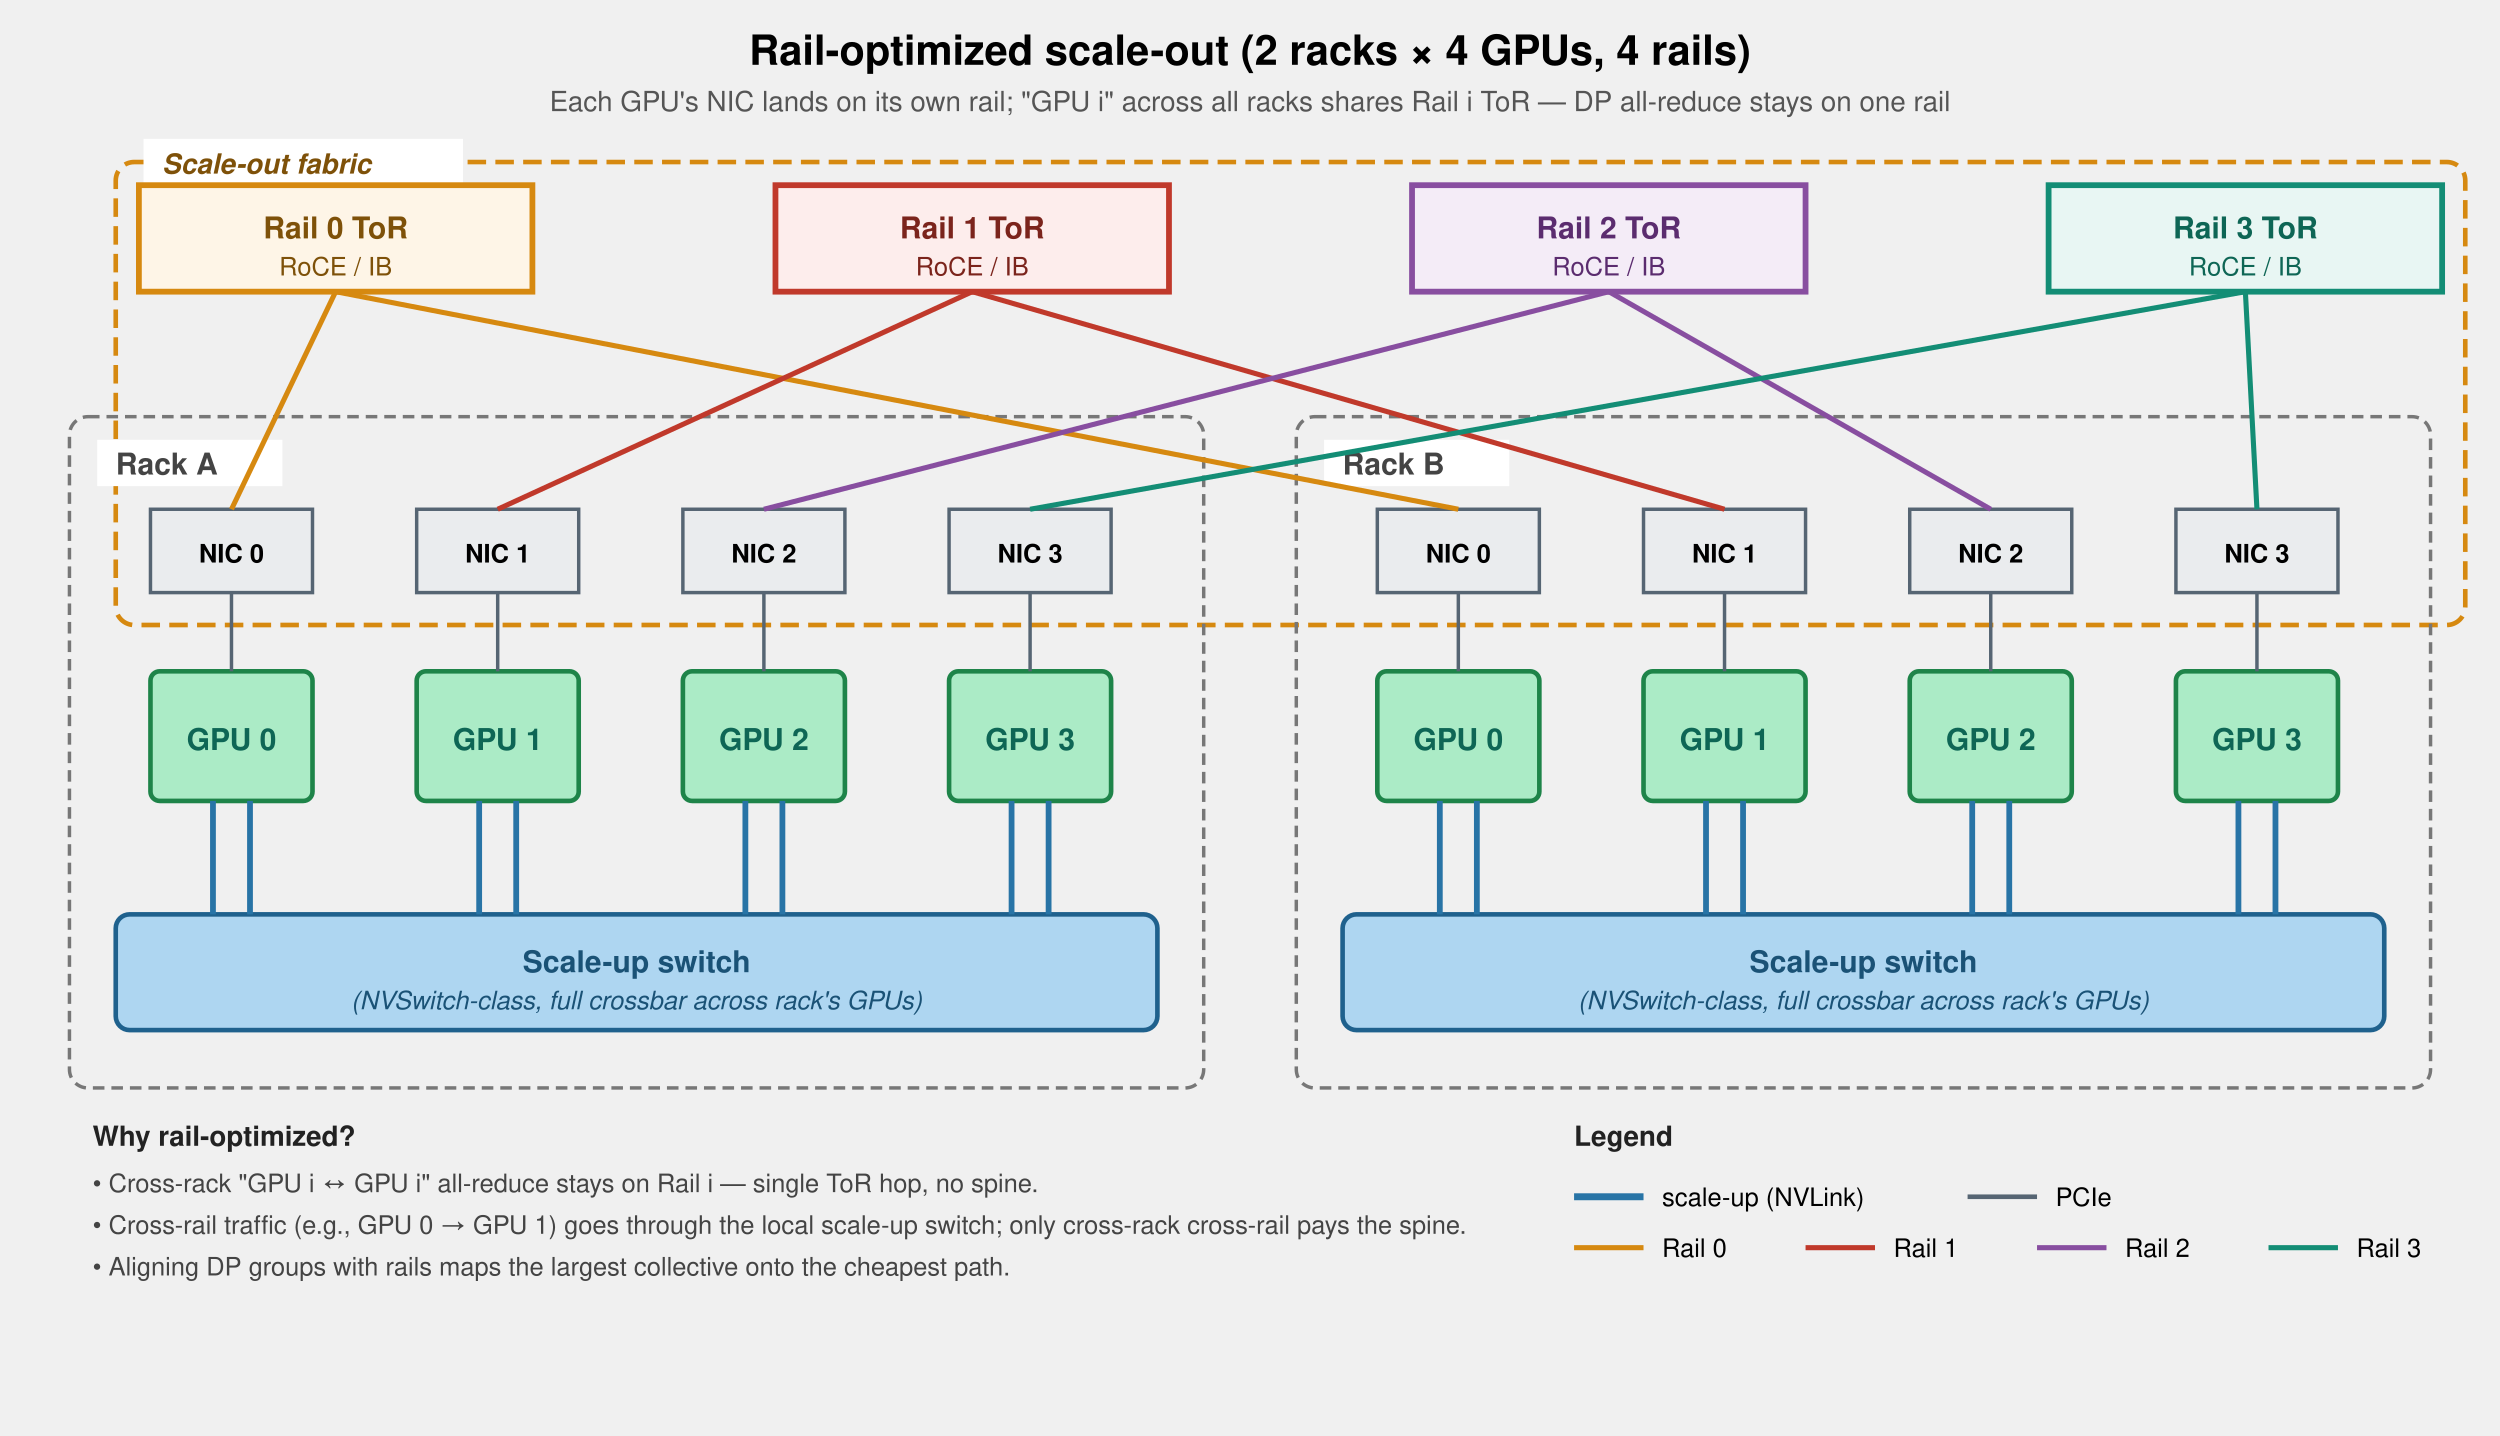
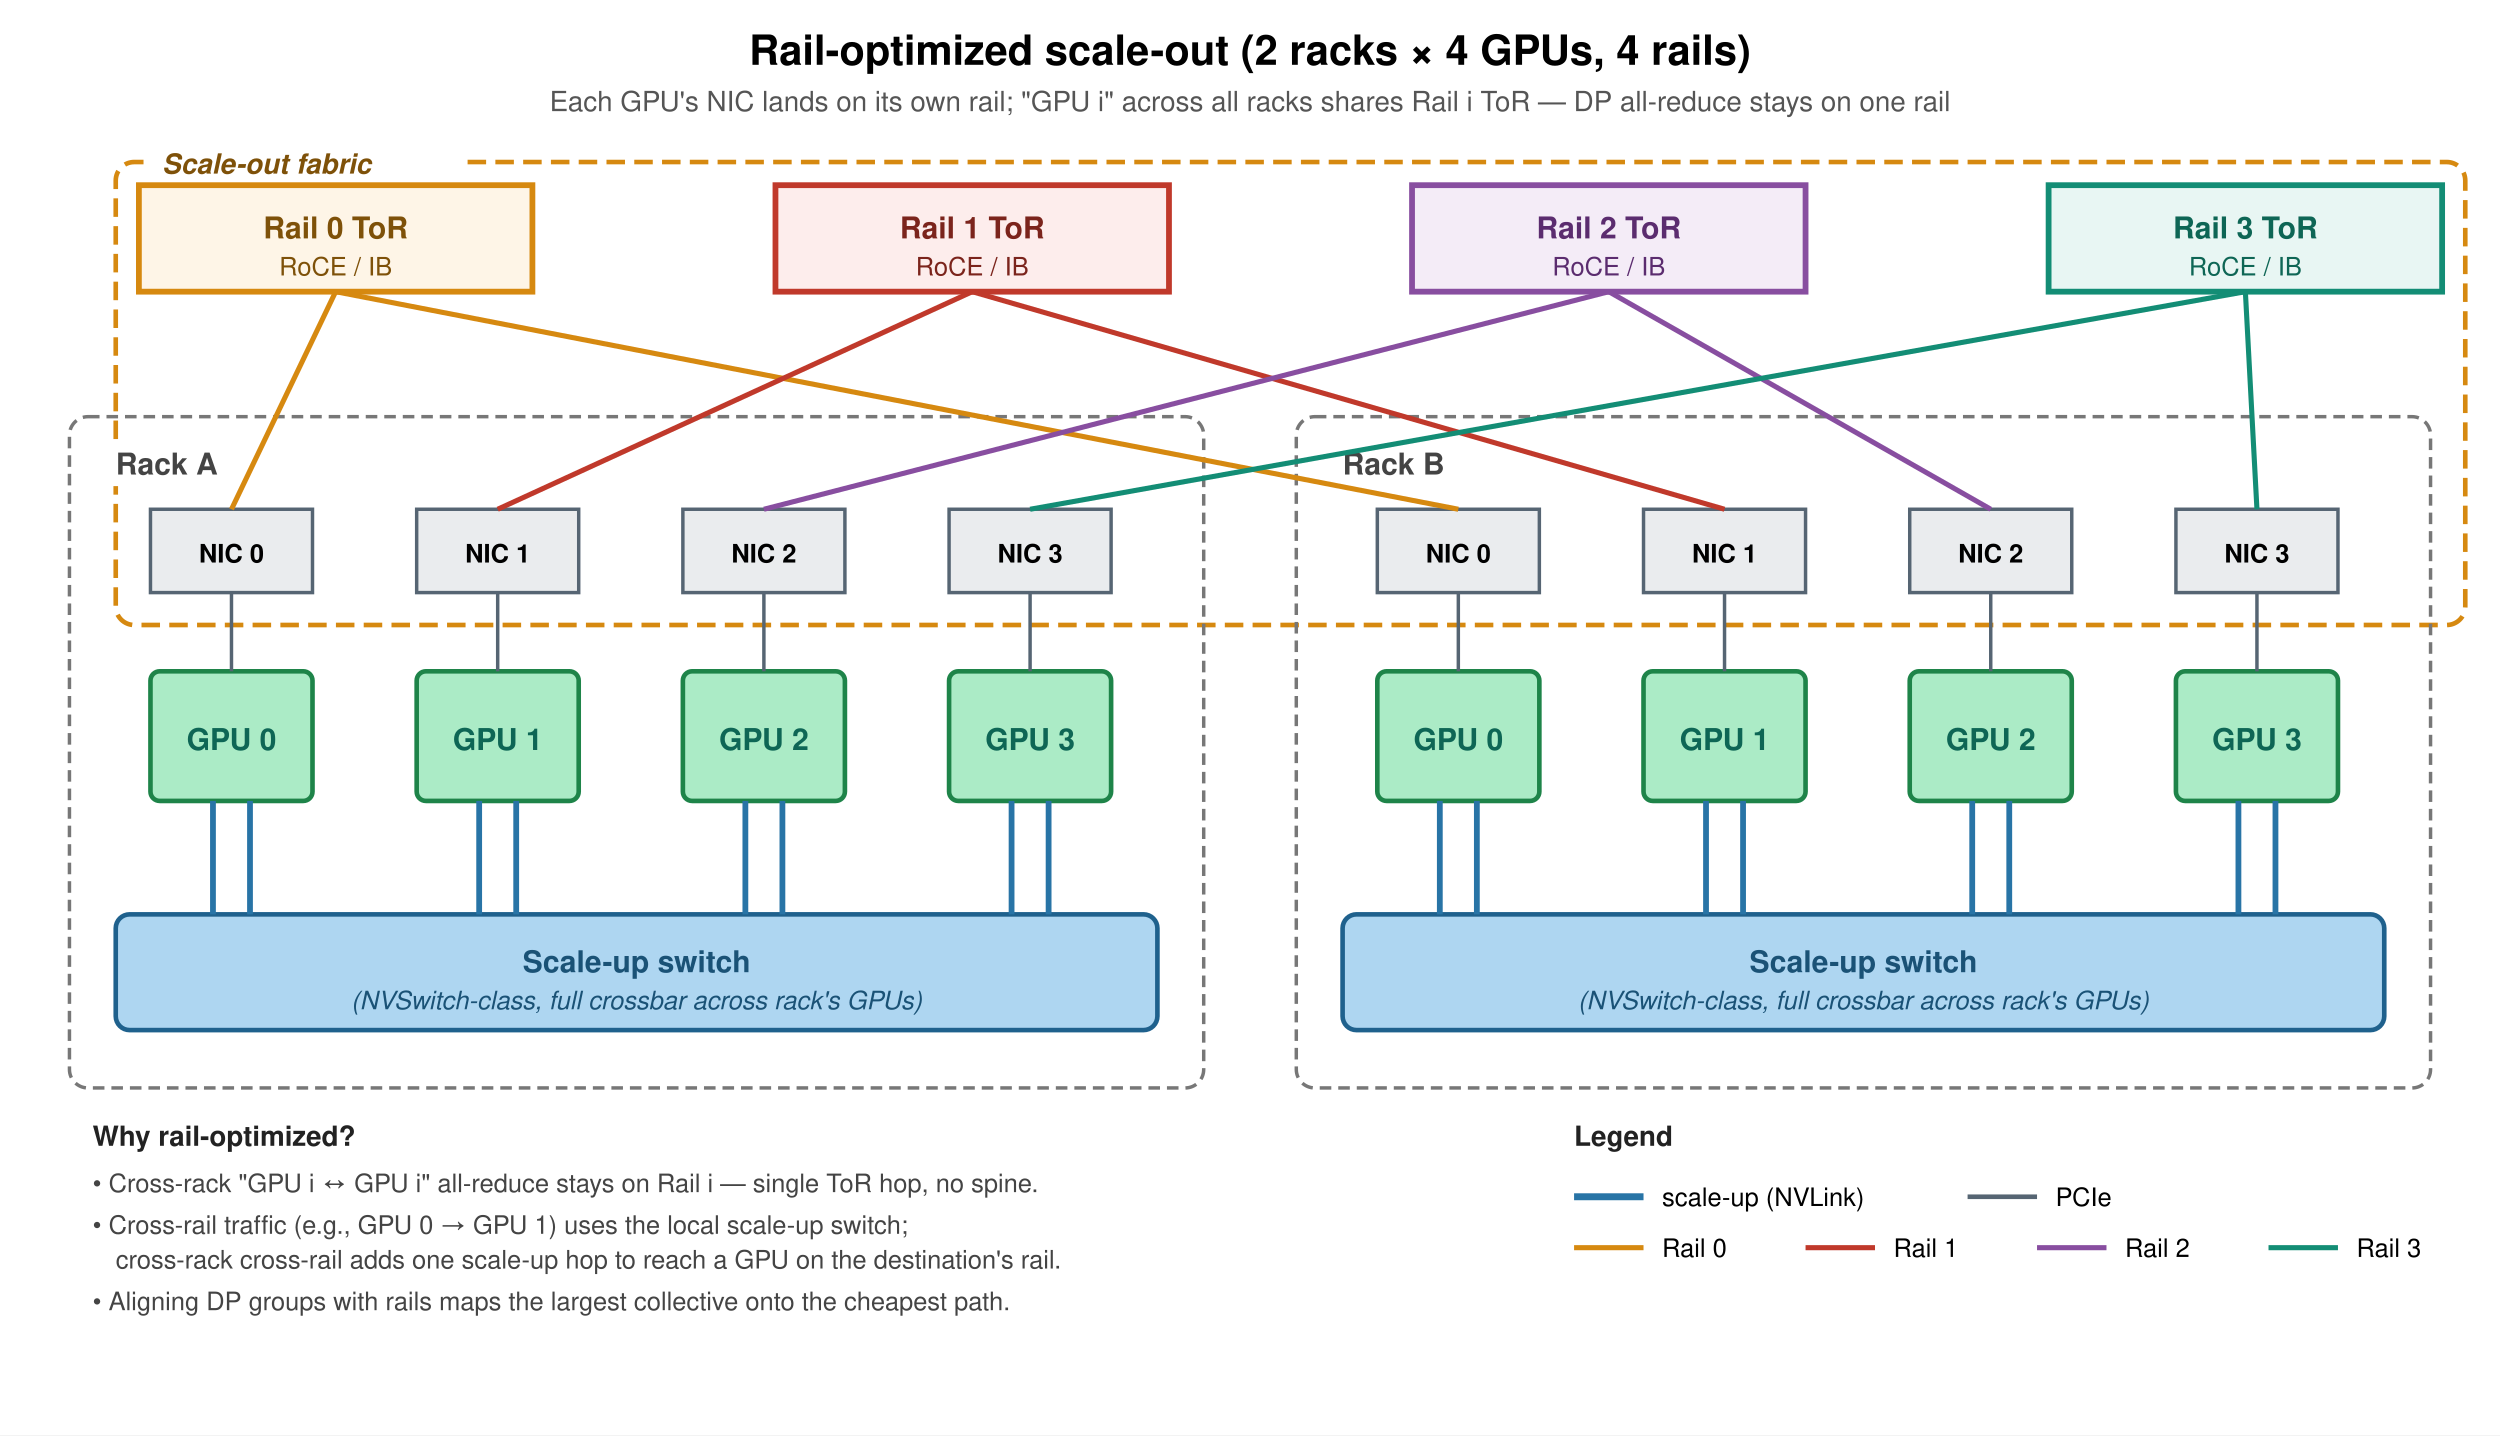
<svg xmlns="http://www.w3.org/2000/svg" viewBox="0 0 1080 620" font-family="Helvetica, Arial, sans-serif">
+   <rect id="bg" x="0" y="0" width="1080" height="620" fill="white" />
  <text x="540" y="28" text-anchor="middle" font-size="18" font-weight="bold">
    Rail-optimized scale-out (2 racks × 4 GPUs, 4 rails)
  </text>
  <text x="540" y="48" text-anchor="middle" font-size="12" fill="#555">
    Each GPU's NIC lands on its own rail; "GPU i" across all racks shares Rail i ToR — DP all-reduce stays on one rail
  </text>
  <rect x="50" y="70" width="1015" height="200" rx="8" fill="none" stroke="#d68910" stroke-width="2" stroke-dasharray="8,4" />
  <rect x="62" y="60" width="138" height="20" fill="white" />
  <text x="70" y="75" font-size="12" font-weight="bold" fill="#7e5109" font-style="italic">Scale-out fabric</text>
  <g>
    <rect x="60" y="80" width="170" height="46" fill="#fef5e7" stroke="#d68910" stroke-width="2.5" />
    <text x="145" y="103" text-anchor="middle" font-size="13" font-weight="bold" fill="#7e5109">Rail 0 ToR</text>
    <text x="145" y="119" text-anchor="middle" font-size="11" fill="#7e5109">RoCE / IB</text>
  </g>
  <g>
    <rect x="335" y="80" width="170" height="46" fill="#fdedec" stroke="#c0392b" stroke-width="2.5" />
    <text x="420" y="103" text-anchor="middle" font-size="13" font-weight="bold" fill="#7b241c">Rail 1 ToR</text>
    <text x="420" y="119" text-anchor="middle" font-size="11" fill="#7b241c">RoCE / IB</text>
  </g>
  <g>
    <rect x="610" y="80" width="170" height="46" fill="#f4ecf7" stroke="#884ea0" stroke-width="2.5" />
    <text x="695" y="103" text-anchor="middle" font-size="13" font-weight="bold" fill="#5b2c6f">Rail 2 ToR</text>
    <text x="695" y="119" text-anchor="middle" font-size="11" fill="#5b2c6f">RoCE / IB</text>
  </g>
  <g>
    <rect x="885" y="80" width="170" height="46" fill="#e8f6f3" stroke="#138d75" stroke-width="2.5" />
    <text x="970" y="103" text-anchor="middle" font-size="13" font-weight="bold" fill="#0e6655">Rail 3 ToR</text>
    <text x="970" y="119" text-anchor="middle" font-size="11" fill="#0e6655">RoCE / IB</text>
  </g>
  <rect x="30" y="180" width="490" height="290" rx="8" fill="none" stroke="#777" stroke-width="1.5" stroke-dasharray="5,3" />
  <rect x="42" y="190" width="80" height="20" fill="white" />
  <text x="50" y="205" font-size="13" font-weight="bold" fill="#444">Rack A</text>
  <rect x="560" y="180" width="490" height="290" rx="8" fill="none" stroke="#777" stroke-width="1.5" stroke-dasharray="5,3" />
  <rect x="572" y="190" width="80" height="20" fill="white" />
  <text x="580" y="205" font-size="13" font-weight="bold" fill="#444">Rack B</text>
  <rect x="65" y="220" width="70" height="36" fill="#eaecee" stroke="#566573" stroke-width="1.5" />
  <text x="100" y="243" text-anchor="middle" font-size="11" font-weight="bold">NIC 0</text>
  <rect x="180" y="220" width="70" height="36" fill="#eaecee" stroke="#566573" stroke-width="1.5" />
  <text x="215" y="243" text-anchor="middle" font-size="11" font-weight="bold">NIC 1</text>
  <rect x="295" y="220" width="70" height="36" fill="#eaecee" stroke="#566573" stroke-width="1.5" />
  <text x="330" y="243" text-anchor="middle" font-size="11" font-weight="bold">NIC 2</text>
  <rect x="410" y="220" width="70" height="36" fill="#eaecee" stroke="#566573" stroke-width="1.5" />
  <text x="445" y="243" text-anchor="middle" font-size="11" font-weight="bold">NIC 3</text>
  <rect x="65" y="290" width="70" height="56" rx="4" fill="#abebc6" stroke="#1e8449" stroke-width="2" />
  <text x="100" y="324" text-anchor="middle" font-size="13" font-weight="bold" fill="#0e6655">GPU 0</text>
  <rect x="180" y="290" width="70" height="56" rx="4" fill="#abebc6" stroke="#1e8449" stroke-width="2" />
  <text x="215" y="324" text-anchor="middle" font-size="13" font-weight="bold" fill="#0e6655">GPU 1</text>
  <rect x="295" y="290" width="70" height="56" rx="4" fill="#abebc6" stroke="#1e8449" stroke-width="2" />
  <text x="330" y="324" text-anchor="middle" font-size="13" font-weight="bold" fill="#0e6655">GPU 2</text>
  <rect x="410" y="290" width="70" height="56" rx="4" fill="#abebc6" stroke="#1e8449" stroke-width="2" />
  <text x="445" y="324" text-anchor="middle" font-size="13" font-weight="bold" fill="#0e6655">GPU 3</text>
  <line x1="100" y1="256" x2="100" y2="290" stroke="#566573" stroke-width="1.5" />
  <line x1="215" y1="256" x2="215" y2="290" stroke="#566573" stroke-width="1.5" />
  <line x1="330" y1="256" x2="330" y2="290" stroke="#566573" stroke-width="1.5" />
  <line x1="445" y1="256" x2="445" y2="290" stroke="#566573" stroke-width="1.5" />
  <rect x="50" y="395" width="450" height="50" rx="6" fill="#aed6f1" stroke="#1f618d" stroke-width="2" />
  <text x="275" y="420" text-anchor="middle" font-size="13" font-weight="bold" fill="#1a5276">Scale-up switch</text>
  <text x="275" y="436" text-anchor="middle" font-size="11" fill="#1a5276" font-style="italic">(NVSwitch-class, full crossbar across rack's GPUs)</text>
  <line x1="92" y1="346" x2="92" y2="395" stroke="#2874a6" stroke-width="2.5" />
  <line x1="108" y1="346" x2="108" y2="395" stroke="#2874a6" stroke-width="2.5" />
  <line x1="207" y1="346" x2="207" y2="395" stroke="#2874a6" stroke-width="2.5" />
  <line x1="223" y1="346" x2="223" y2="395" stroke="#2874a6" stroke-width="2.5" />
  <line x1="322" y1="346" x2="322" y2="395" stroke="#2874a6" stroke-width="2.5" />
  <line x1="338" y1="346" x2="338" y2="395" stroke="#2874a6" stroke-width="2.5" />
  <line x1="437" y1="346" x2="437" y2="395" stroke="#2874a6" stroke-width="2.5" />
  <line x1="453" y1="346" x2="453" y2="395" stroke="#2874a6" stroke-width="2.5" />
  <rect x="595" y="220" width="70" height="36" fill="#eaecee" stroke="#566573" stroke-width="1.5" />
  <text x="630" y="243" text-anchor="middle" font-size="11" font-weight="bold">NIC 0</text>
  <rect x="710" y="220" width="70" height="36" fill="#eaecee" stroke="#566573" stroke-width="1.5" />
  <text x="745" y="243" text-anchor="middle" font-size="11" font-weight="bold">NIC 1</text>
  <rect x="825" y="220" width="70" height="36" fill="#eaecee" stroke="#566573" stroke-width="1.5" />
  <text x="860" y="243" text-anchor="middle" font-size="11" font-weight="bold">NIC 2</text>
  <rect x="940" y="220" width="70" height="36" fill="#eaecee" stroke="#566573" stroke-width="1.5" />
  <text x="975" y="243" text-anchor="middle" font-size="11" font-weight="bold">NIC 3</text>
  <rect x="595" y="290" width="70" height="56" rx="4" fill="#abebc6" stroke="#1e8449" stroke-width="2" />
  <text x="630" y="324" text-anchor="middle" font-size="13" font-weight="bold" fill="#0e6655">GPU 0</text>
  <rect x="710" y="290" width="70" height="56" rx="4" fill="#abebc6" stroke="#1e8449" stroke-width="2" />
  <text x="745" y="324" text-anchor="middle" font-size="13" font-weight="bold" fill="#0e6655">GPU 1</text>
  <rect x="825" y="290" width="70" height="56" rx="4" fill="#abebc6" stroke="#1e8449" stroke-width="2" />
  <text x="860" y="324" text-anchor="middle" font-size="13" font-weight="bold" fill="#0e6655">GPU 2</text>
  <rect x="940" y="290" width="70" height="56" rx="4" fill="#abebc6" stroke="#1e8449" stroke-width="2" />
  <text x="975" y="324" text-anchor="middle" font-size="13" font-weight="bold" fill="#0e6655">GPU 3</text>
  <line x1="630" y1="256" x2="630" y2="290" stroke="#566573" stroke-width="1.5" />
  <line x1="745" y1="256" x2="745" y2="290" stroke="#566573" stroke-width="1.5" />
  <line x1="860" y1="256" x2="860" y2="290" stroke="#566573" stroke-width="1.5" />
  <line x1="975" y1="256" x2="975" y2="290" stroke="#566573" stroke-width="1.5" />
  <rect x="580" y="395" width="450" height="50" rx="6" fill="#aed6f1" stroke="#1f618d" stroke-width="2" />
  <text x="805" y="420" text-anchor="middle" font-size="13" font-weight="bold" fill="#1a5276">Scale-up switch</text>
  <text x="805" y="436" text-anchor="middle" font-size="11" fill="#1a5276" font-style="italic">(NVSwitch-class, full crossbar across rack's GPUs)</text>
  <line x1="622" y1="346" x2="622" y2="395" stroke="#2874a6" stroke-width="2.5" />
  <line x1="638" y1="346" x2="638" y2="395" stroke="#2874a6" stroke-width="2.5" />
  <line x1="737" y1="346" x2="737" y2="395" stroke="#2874a6" stroke-width="2.5" />
  <line x1="753" y1="346" x2="753" y2="395" stroke="#2874a6" stroke-width="2.5" />
  <line x1="852" y1="346" x2="852" y2="395" stroke="#2874a6" stroke-width="2.5" />
  <line x1="868" y1="346" x2="868" y2="395" stroke="#2874a6" stroke-width="2.5" />
  <line x1="967" y1="346" x2="967" y2="395" stroke="#2874a6" stroke-width="2.5" />
  <line x1="983" y1="346" x2="983" y2="395" stroke="#2874a6" stroke-width="2.5" />
  <line x1="100" y1="220" x2="145" y2="126" stroke="#d68910" stroke-width="2.2" />
  <line x1="630" y1="220" x2="145" y2="126" stroke="#d68910" stroke-width="2.2" />
  <line x1="215" y1="220" x2="420" y2="126" stroke="#c0392b" stroke-width="2.2" />
  <line x1="745" y1="220" x2="420" y2="126" stroke="#c0392b" stroke-width="2.2" />
  <line x1="330" y1="220" x2="695" y2="126" stroke="#884ea0" stroke-width="2.2" />
  <line x1="860" y1="220" x2="695" y2="126" stroke="#884ea0" stroke-width="2.2" />
  <line x1="445" y1="220" x2="970" y2="126" stroke="#138d75" stroke-width="2.2" />
  <line x1="975" y1="220" x2="970" y2="126" stroke="#138d75" stroke-width="2.2" />
  <g transform="translate(40, 495)">
    <text x="0" y="0" font-size="12" font-weight="bold" fill="#222">Why rail-optimized?</text>
    <text x="0" y="20" font-size="11" fill="#444">
      • Cross-rack "GPU i ↔ GPU i" all-reduce stays on Rail i — single ToR hop, no spine.
    </text>
    <text x="0" y="38" font-size="11" fill="#444">
-       • Cross-rail traffic (e.g., GPU 0 → GPU 1) goes through the local scale-up switch; only
-       cross-rack cross-rail pays the spine.
+       • Cross-rail traffic (e.g., GPU 0 → GPU 1) uses the local scale-up switch;
    </text>
-     <text x="0" y="56" font-size="11" fill="#444">
+     <text x="10" y="53" font-size="11" fill="#444">
+       cross-rack cross-rail adds one scale-up hop to reach a GPU on the destination's rail.
+     </text>
+     <text x="0" y="71" font-size="11" fill="#444">
      • Aligning DP groups with rails maps the largest collective onto the cheapest path.
    </text>
  </g>
  <g transform="translate(680, 495)">
    <text x="0" y="0" font-size="12" font-weight="bold" fill="#222">Legend</text>
    <line x1="0" y1="22" x2="30" y2="22" stroke="#2874a6" stroke-width="3" />
    <text x="38" y="26" font-size="11">scale-up (NVLink)</text>
    <line x1="170" y1="22" x2="200" y2="22" stroke="#566573" stroke-width="2" />
    <text x="208" y="26" font-size="11">PCIe</text>
    <line x1="0" y1="44" x2="30" y2="44" stroke="#d68910" stroke-width="2.2" />
    <text x="38" y="48" font-size="11">Rail 0</text>
    <line x1="100" y1="44" x2="130" y2="44" stroke="#c0392b" stroke-width="2.2" />
    <text x="138" y="48" font-size="11">Rail 1</text>
    <line x1="200" y1="44" x2="230" y2="44" stroke="#884ea0" stroke-width="2.2" />
    <text x="238" y="48" font-size="11">Rail 2</text>
    <line x1="300" y1="44" x2="330" y2="44" stroke="#138d75" stroke-width="2.2" />
    <text x="338" y="48" font-size="11">Rail 3</text>
  </g>
</svg>
